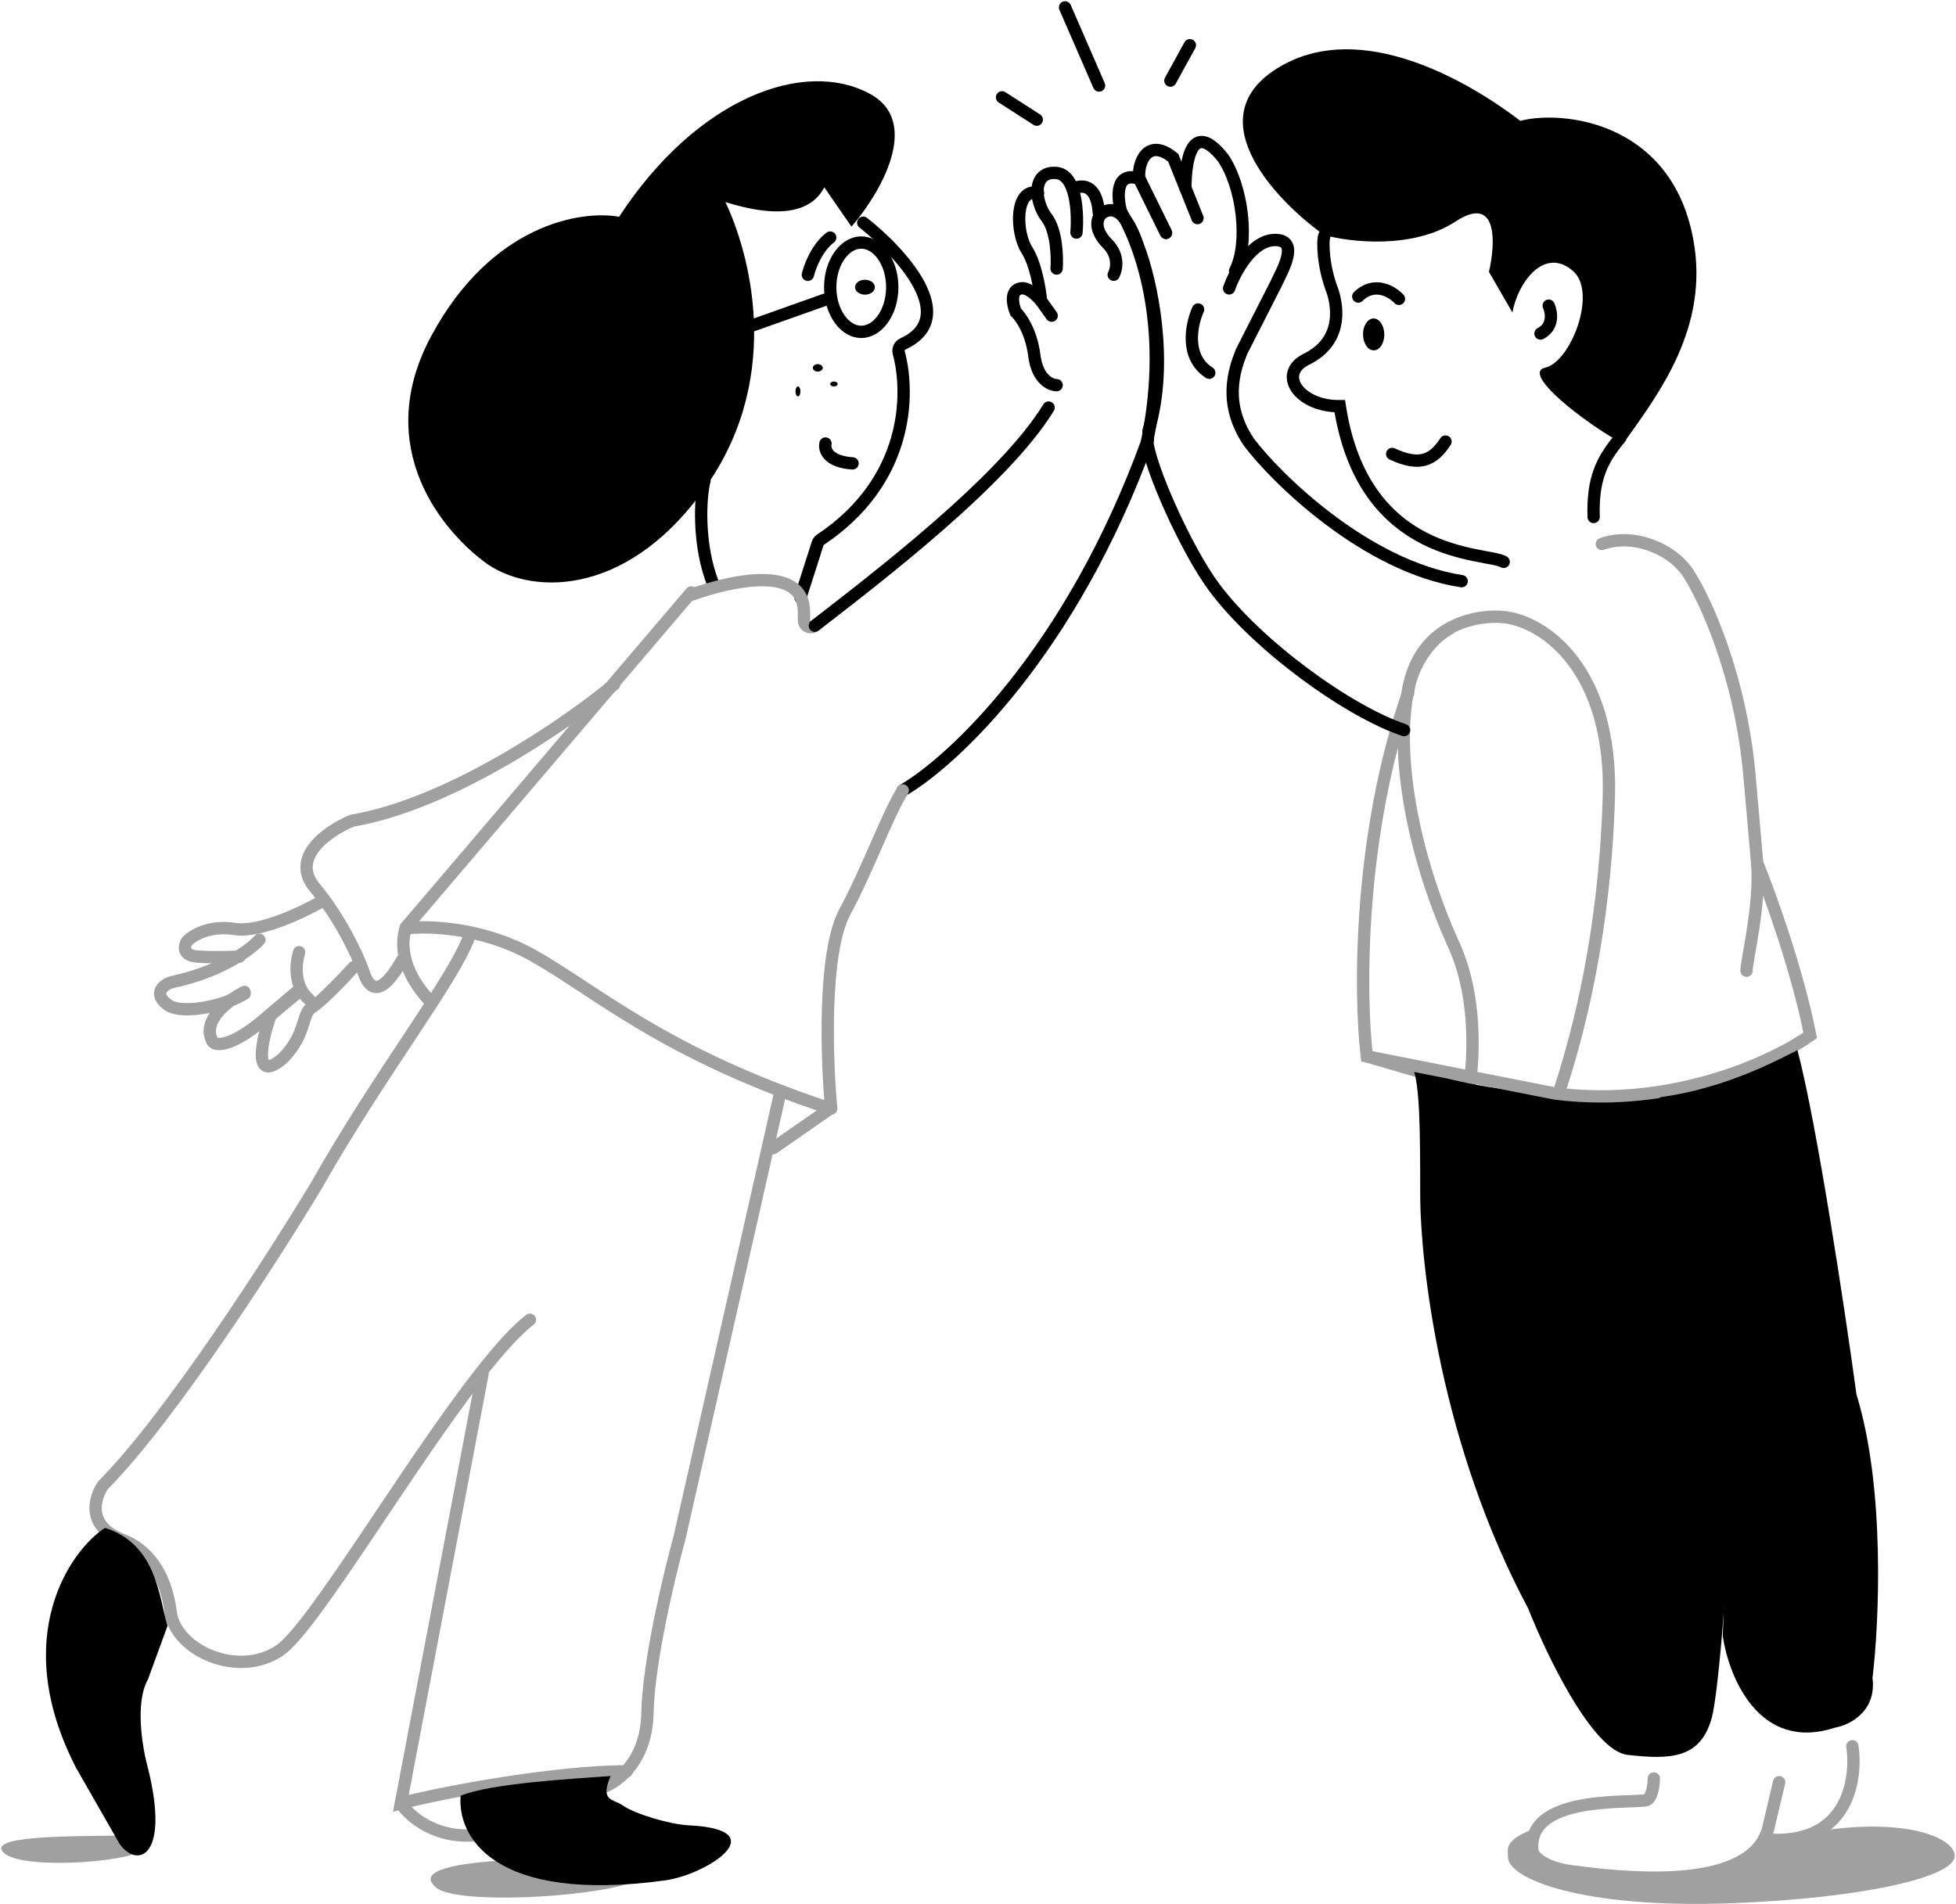
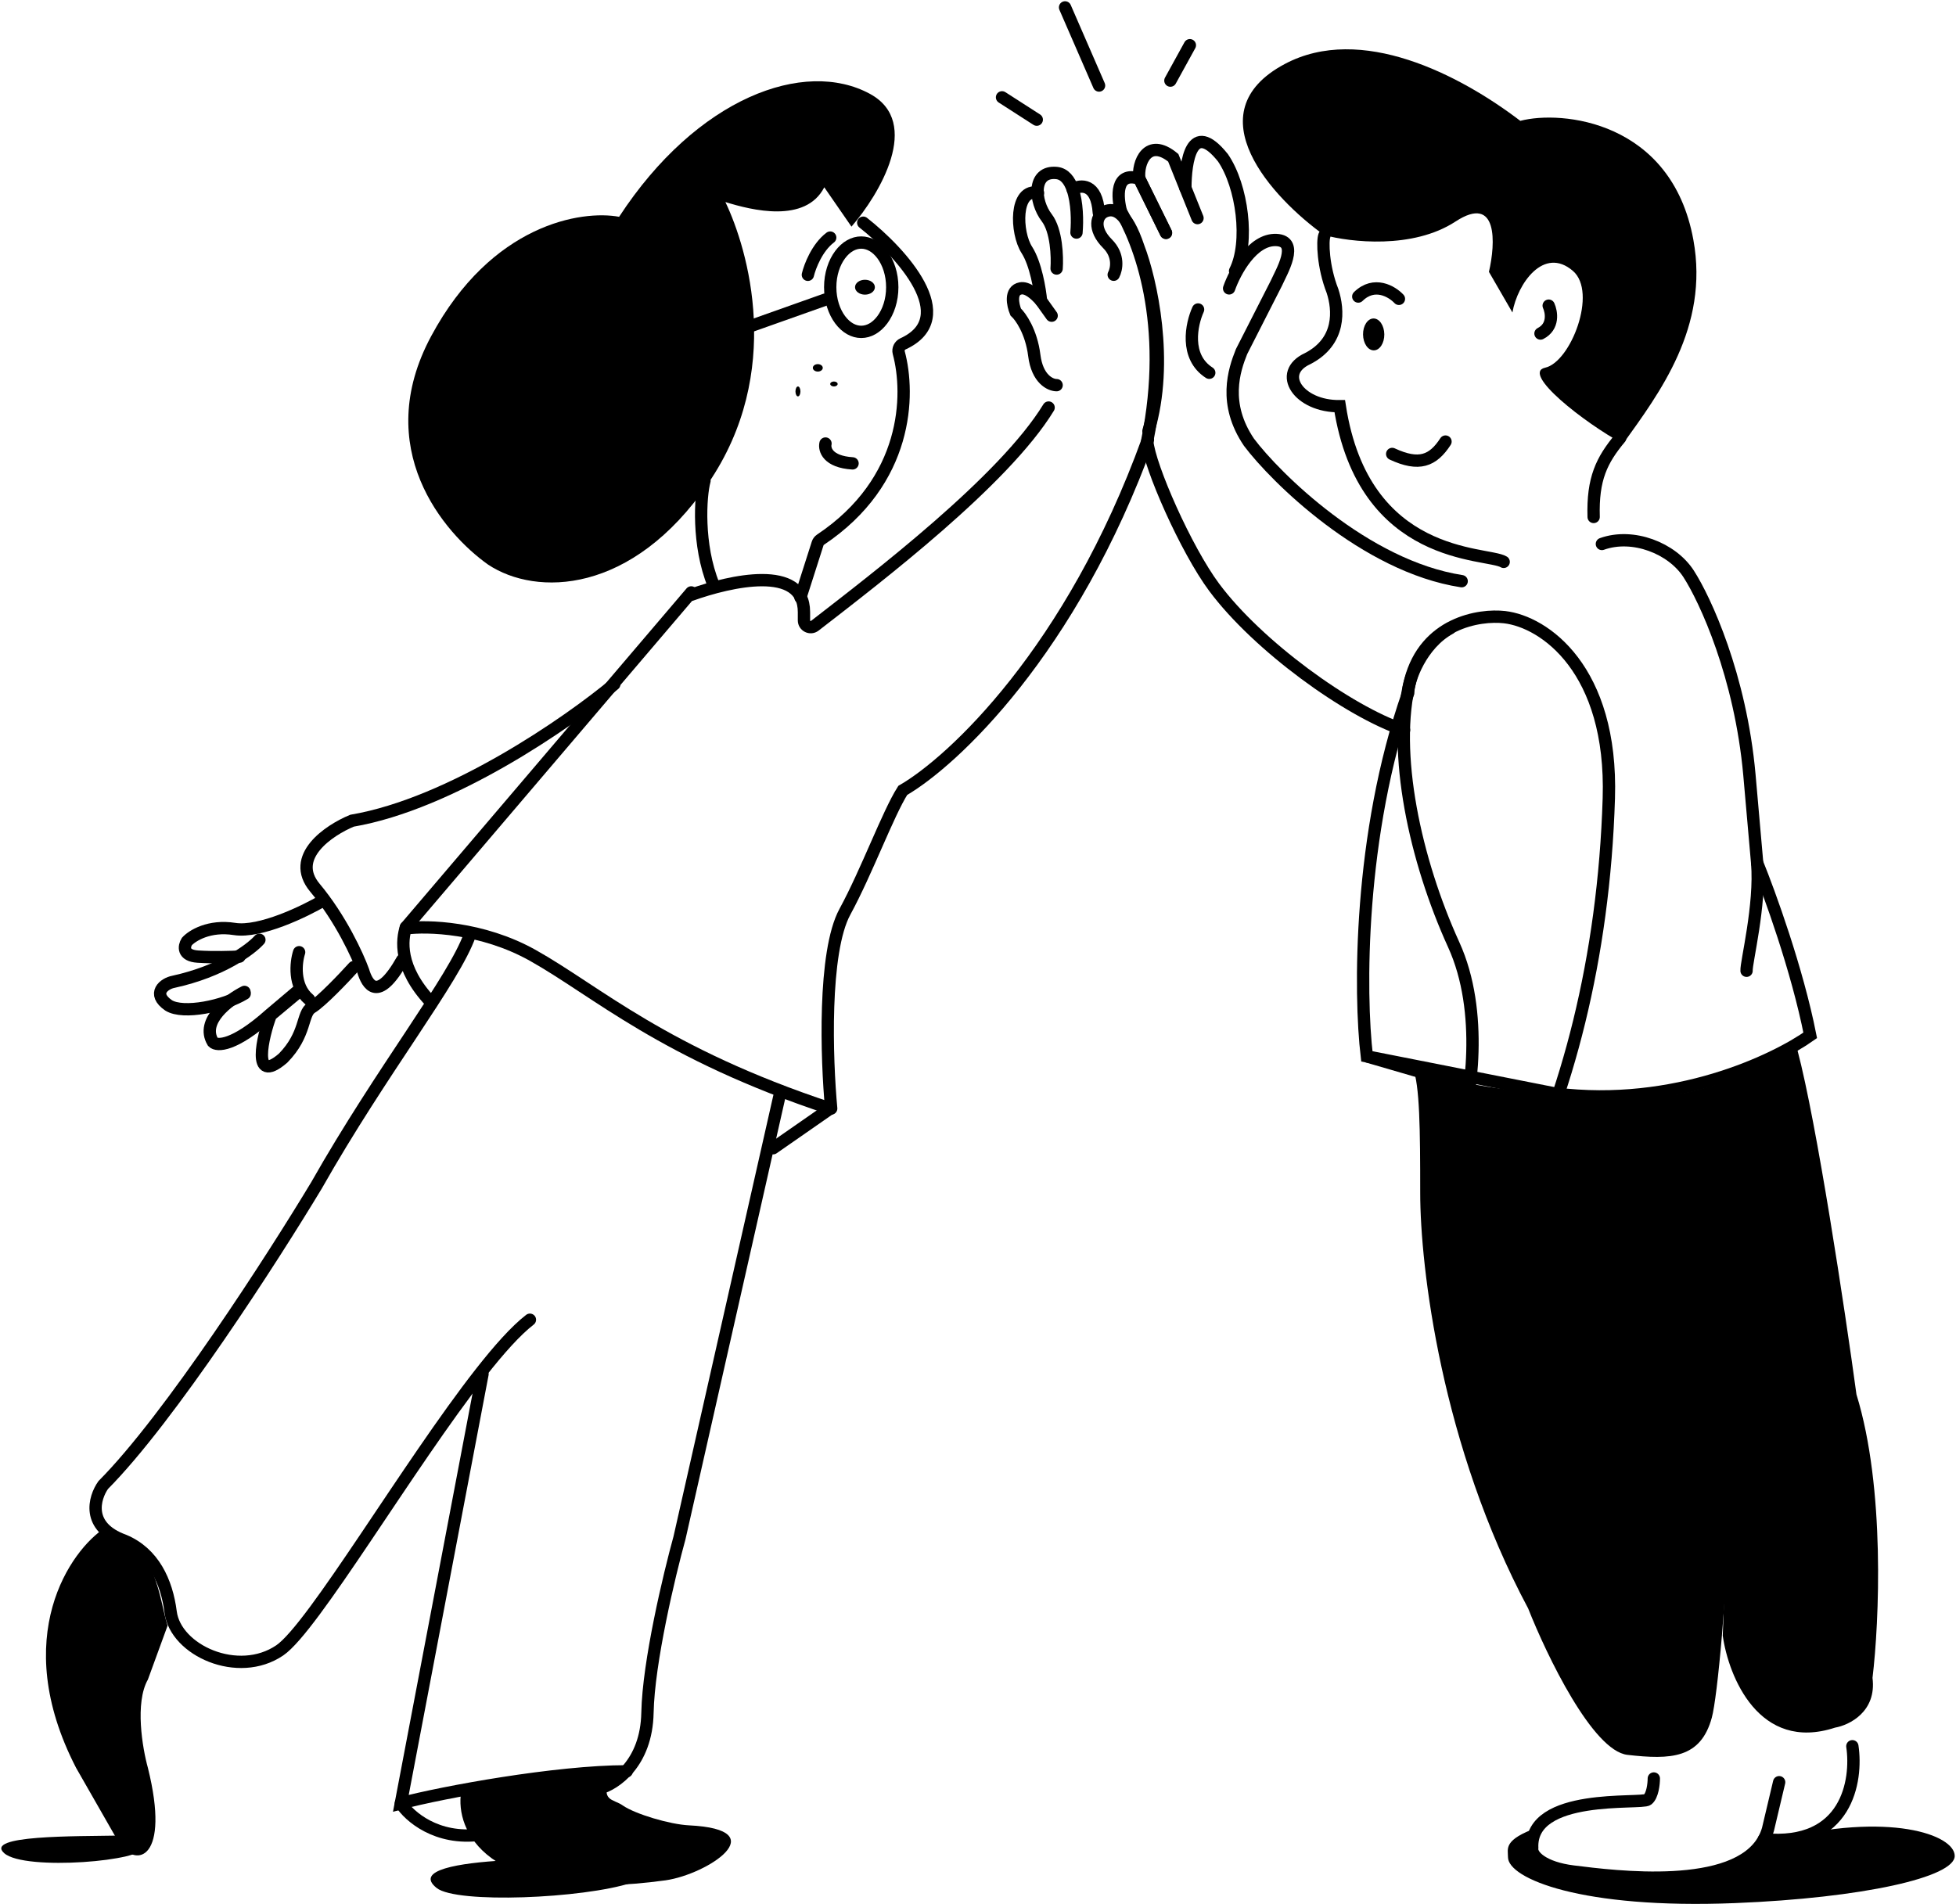
<svg xmlns="http://www.w3.org/2000/svg" width="794" height="773" viewBox="0 0 794 773" fill="none">
-   <path d="M1.723 752.417C-6.59 745.045 30.348 745.591 48.579 745.25C51.204 748.936 53.137 749.004 57.877 749.857C60.065 755.488 10.037 759.788 1.723 752.417Z" fill="#A0A0A0" />
-   <path d="M285.97 195.188C284.279 201.307 283.02 221.187 289.658 237.501" stroke="black" stroke-width="5" stroke-linecap="round" />
-   <path d="M350.413 90.415C365.89 102.6 389.913 128.902 366.564 139.602C365.194 140.229 364.439 141.746 364.829 143.193C369.423 160.205 368.697 195.332 333.059 219.121C332.528 219.474 332.12 220 331.927 220.605L324.918 242.538" stroke="black" stroke-width="5" stroke-linecap="round" />
-   <path d="M335.093 180.077C334.543 182.495 335.972 187.491 346.074 188.136" stroke="black" stroke-width="5" stroke-linecap="round" />
-   <path d="M280.591 241.499C296.346 235.853 326.349 228.944 326.349 248.475V251.864C326.349 254.152 328.963 255.449 330.771 254.047" stroke="#A0A0A0" stroke-width="5" stroke-linecap="round" />
-   <path d="M330.771 254.047C356.065 234.45 407.529 195.188 425.662 165.469" stroke="black" stroke-width="5" stroke-linecap="round" />
-   <path d="M362.194 116.608C362.194 121.906 360.592 126.565 358.17 129.819C355.748 133.072 352.68 134.742 349.601 134.742C346.521 134.742 343.454 133.072 341.032 129.819C338.61 126.565 337.008 121.906 337.008 116.608C337.008 111.31 338.61 106.651 341.032 103.397C343.454 100.144 346.521 98.474 349.601 98.474C352.68 98.474 355.748 100.144 358.17 103.397C360.592 106.651 362.194 111.31 362.194 116.608Z" stroke="black" stroke-width="5" stroke-linecap="round" />
-   <path d="M303.762 132.727L334.992 121.645" stroke="black" stroke-width="5" stroke-linecap="round" />
-   <path d="M327.94 111.571C328.736 108.213 331.663 100.488 337.007 96.459" stroke="black" stroke-width="5" stroke-linecap="round" />
-   <path d="M351.112 119.63C353.337 119.63 355.142 118.277 355.142 116.608C355.142 114.939 353.337 113.585 351.112 113.585C348.886 113.585 347.082 114.939 347.082 116.608C347.082 118.277 348.886 119.63 351.112 119.63Z" fill="black" />
-   <path d="M366.456 320.91C386.695 309.226 434.931 264.399 465.96 178.565" stroke="black" stroke-width="5" stroke-linecap="round" />
-   <path d="M337.407 450.07C335.552 430.265 334.068 386.563 342.974 370.188C351.88 353.811 360.437 330.387 366.456 320.91" stroke="#A0A0A0" stroke-width="5" stroke-linecap="round" />
-   <path d="M280.591 240.523L164.735 376.528" stroke="#A0A0A0" stroke-width="5" stroke-linecap="round" />
-   <path d="M164.735 376.945C173.325 375.785 195.654 376.347 216.266 387.888C242.032 402.314 269.311 427.685 337.008 450.07" stroke="#A0A0A0" stroke-width="5" stroke-linecap="round" />
-   <path d="M337.007 450.07L313.836 466.189" stroke="#A0A0A0" stroke-width="5" stroke-linecap="round" />
-   <path d="M164.748 376.527C163.179 381.392 161.621 392.739 174.809 406.751" stroke="#A0A0A0" stroke-width="5" stroke-linecap="round" />
-   <path d="M249.36 277.799C230.612 293.416 183.072 326.362 142.897 333.214C133.523 337.076 117.387 347.923 127.832 360.416C138.277 372.91 145.241 388.124 147.418 394.168C149.092 399.711 153.259 407.437 163.302 389.705" stroke="#A0A0A0" stroke-width="5" stroke-linecap="round" />
-   <path d="M131.489 365.445C123.706 370.035 105.556 378.805 95.222 377.173C84.888 375.542 77.999 379.893 75.846 382.272C74.687 384.142 73.958 387.983 80.318 388.391C86.677 388.799 94.228 388.561 97.209 388.391" stroke="#A0A0A0" stroke-width="5" stroke-linecap="round" />
-   <path d="M105.296 381.564C101.81 385.47 89.957 394.348 70.436 398.609C66.618 399.319 61.472 403.402 68.444 408.197C74.42 411.926 90.953 408.517 99.32 403.402" stroke="#A0A0A0" stroke-width="5" stroke-linecap="round" />
-   <path d="M99.23 402.721C92.827 405.944 81.302 414.526 86.424 423.073C88.066 424.769 94.994 424.904 109.572 411.879L120.408 402.721" stroke="#A0A0A0" stroke-width="5" stroke-linecap="round" />
-   <path d="M120.95 402.915L109.887 412.156C106.702 420.542 101.841 440.908 114.916 429.612C124.47 419.858 122.458 411.541 126.481 409.076C130.504 406.612 139.556 397.097 143.579 392.646" stroke="#A0A0A0" stroke-width="5" stroke-linecap="round" />
-   <path d="M121.425 386.602C120.085 390.749 119.012 400.383 125.445 405.743" stroke="#A0A0A0" stroke-width="5" stroke-linecap="round" />
-   <path d="M243.315 726.109C249.653 724.43 262.427 715.934 262.827 695.383C263.228 674.831 271.666 639.47 275.834 624.358L316.859 443.019" stroke="#A0A0A0" stroke-width="5" stroke-linecap="round" />
-   <path d="M331.97 150.861C333.083 150.861 333.985 150.185 333.985 149.35C333.985 148.515 333.083 147.839 331.97 147.839C330.857 147.839 329.955 148.515 329.955 149.35C329.955 150.185 330.857 150.861 331.97 150.861Z" fill="black" />
-   <path d="M338.519 156.906C339.354 156.906 340.03 156.454 340.03 155.898C340.03 155.342 339.354 154.891 338.519 154.891C337.684 154.891 337.008 155.342 337.008 155.898C337.008 156.454 337.684 156.906 338.519 156.906Z" fill="black" />
+   <path d="M1.723 752.418C-6.59 745.045 30.348 745.591 48.579 745.25C51.205 748.937 53.137 749.005 57.877 749.858C60.065 755.489 10.037 759.789 1.723 752.418Z" fill="black" />
+   <path d="M285.97 195.188C284.279 201.307 283.019 221.187 289.658 237.501" stroke="black" stroke-width="5" stroke-linecap="round" />
+   <path d="M280.591 241.499C296.346 235.853 326.349 228.944 326.349 248.474V251.864C326.349 254.152 328.963 255.448 330.771 254.047C356.065 234.45 407.528 195.188 425.662 165.469" stroke="black" stroke-width="5" stroke-linecap="round" />
+   <path d="M350.413 90.415C365.89 102.6 389.913 128.902 366.564 139.602C365.195 140.229 364.439 141.746 364.83 143.193C369.423 160.205 368.697 195.332 333.059 219.121C332.529 219.474 332.12 220 331.927 220.605L324.918 242.538" stroke="black" stroke-width="5" stroke-linecap="round" />
+   <path d="M335.094 180.077C334.544 182.495 335.972 187.491 346.075 188.136" stroke="black" stroke-width="5" stroke-linecap="round" />
+   <path d="M362.194 116.608C362.194 121.906 360.591 126.565 358.169 129.819C355.747 133.072 352.68 134.742 349.601 134.742C346.521 134.742 343.454 133.072 341.032 129.819C338.61 126.565 337.008 121.906 337.008 116.608C337.008 111.31 338.61 106.651 341.032 103.397C343.454 100.144 346.521 98.474 349.601 98.474C352.68 98.474 355.747 100.144 358.169 103.397C360.591 106.651 362.194 111.31 362.194 116.608Z" stroke="black" stroke-width="5" stroke-linecap="round" />
+   <path d="M303.762 132.727L334.993 121.645" stroke="black" stroke-width="5" stroke-linecap="round" />
+   <path d="M327.941 111.571C328.736 108.213 331.663 100.488 337.008 96.459" stroke="black" stroke-width="5" stroke-linecap="round" />
+   <path d="M351.112 119.63C353.337 119.63 355.141 118.277 355.141 116.608C355.141 114.939 353.337 113.585 351.112 113.585C348.886 113.585 347.082 114.939 347.082 116.608C347.082 118.277 348.886 119.63 351.112 119.63Z" fill="black" />
+   <path d="M337.407 450.07C335.552 430.265 334.068 386.563 342.974 370.188C351.881 353.811 360.438 330.387 366.456 320.91C386.695 309.226 434.931 264.399 465.96 178.565" stroke="black" stroke-width="5" stroke-linecap="round" />
+   <path d="M280.591 240.523L164.735 376.527" stroke="black" stroke-width="5" stroke-linecap="round" />
+   <path d="M164.735 376.945C173.325 375.785 195.654 376.347 216.266 387.888C242.032 402.314 269.311 427.685 337.008 450.07" stroke="black" stroke-width="5" stroke-linecap="round" />
+   <path d="M337.008 450.07L313.836 466.189" stroke="black" stroke-width="5" stroke-linecap="round" />
+   <path d="M164.749 376.527C163.179 381.392 161.621 392.739 174.81 406.751" stroke="black" stroke-width="5" stroke-linecap="round" />
+   <path d="M249.36 277.798C230.612 293.415 183.072 326.361 142.897 333.213C133.524 337.075 117.387 347.922 127.832 360.415C138.278 372.91 145.241 388.124 147.418 394.168C149.092 399.71 153.259 407.437 163.303 389.704" stroke="black" stroke-width="5" stroke-linecap="round" />
+   <path d="M131.49 365.446C123.707 370.036 105.557 378.806 95.223 377.173C84.889 375.542 78 379.893 75.847 382.273C74.688 384.142 73.959 387.984 80.319 388.392C86.678 388.8 94.229 388.561 97.21 388.392" stroke="black" stroke-width="5" stroke-linecap="round" />
+   <path d="M105.296 381.564C101.81 385.47 89.958 394.348 70.436 398.609C66.618 399.319 61.472 403.402 68.445 408.197C74.42 411.926 90.954 408.517 99.32 403.402" stroke="black" stroke-width="5" stroke-linecap="round" />
+   <path d="M99.23 402.721C92.827 405.944 81.302 414.526 86.424 423.073C88.066 424.769 94.994 424.904 109.572 411.879L120.408 402.721" stroke="black" stroke-width="5" stroke-linecap="round" />
+   <path d="M120.95 402.915L109.887 412.156C106.702 420.542 101.841 440.908 114.916 429.612C124.47 419.858 122.459 411.541 126.482 409.076C130.504 406.612 139.556 397.097 143.579 392.646" stroke="black" stroke-width="5" stroke-linecap="round" />
+   <path d="M121.425 386.602C120.084 390.749 119.012 400.384 125.445 405.743" stroke="black" stroke-width="5" stroke-linecap="round" />
+   <path d="M243.316 726.109C249.653 724.43 262.427 715.934 262.827 695.383C263.228 674.831 271.666 639.47 275.834 624.358L316.859 443.019" stroke="black" stroke-width="5" stroke-linecap="round" />
+   <path d="M331.97 150.861C333.083 150.861 333.985 150.185 333.985 149.35C333.985 148.515 333.083 147.839 331.97 147.839C330.858 147.839 329.955 148.515 329.955 149.35C329.955 150.185 330.858 150.861 331.97 150.861Z" fill="black" />
+   <path d="M338.519 156.906C339.353 156.906 340.03 156.454 340.03 155.898C340.03 155.342 339.353 154.891 338.519 154.891C337.684 154.891 337.008 155.342 337.008 155.898C337.008 156.454 337.684 156.906 338.519 156.906Z" fill="black" />
  <path d="M323.911 160.936C324.467 160.936 324.918 160.033 324.918 158.921C324.918 157.808 324.467 156.906 323.911 156.906C323.354 156.906 322.903 157.808 322.903 158.921C322.903 160.033 323.354 160.936 323.911 160.936Z" fill="black" />
-   <path d="M175.056 136.424C199.539 90.917 236.096 85.195 251.316 88.022C282.923 39.62 326.573 23.653 353.163 38.124C374.436 49.7 357.01 78.874 345.638 92.015L334.601 76.048C326.974 90.817 305.167 85.362 294.463 82.035C303.66 101.329 318.344 151.196 287.438 196.304C256.534 241.412 217.701 242.21 198.133 229.237C180.072 216.43 150.572 181.933 175.056 136.424Z" fill="black" />
-   <path d="M162.721 732.153C166.06 737.381 177.183 747.246 194.959 744.894" stroke="#A0A0A0" stroke-width="5" stroke-linecap="round" />
-   <path d="M190.717 379.55C184.414 397.581 154.881 434.645 128.502 481.227C110.915 510.444 68.973 575.69 41.896 602.938C38.246 608.113 34.829 619.866 50.358 625.476C62.303 630.484 67.679 642.105 69.272 654.527C71.263 670.054 96.647 681.573 113.57 670.054C127.058 660.871 165.843 594.732 195.144 557.358C202.605 547.842 209.45 540.191 215.107 535.821" stroke="#A0A0A0" stroke-width="5" stroke-linecap="round" />
-   <path d="M195.87 557.866L162.721 732.153C179.57 727.658 225.854 719.168 254.398 719.168" stroke="#A0A0A0" stroke-width="5" stroke-linecap="round" />
-   <path d="M30.88 717.75C3.421 664.521 28.875 629.099 42.642 620.328C63.983 627.041 64.56 649.417 68.021 660.045L60.033 681.917C54.689 691.324 57.806 709.725 60.033 717.75C69.265 754.927 55.332 758.501 48.494 748.545L30.88 717.75Z" fill="black" />
-   <path d="M177.288 766.559C168.038 759.234 186.332 756.394 204.895 755.324C211.362 761.107 254.316 763.081 256.412 764.419C236.651 770.843 185.394 772.977 177.288 766.559Z" fill="#A0A0A0" />
-   <path d="M270.195 763.423C200.064 773.038 185.51 745.3 186.998 729.084C199.06 724.048 232.225 722.216 247.86 721.072C243.392 731.603 248.976 730.229 252.885 733.091C257.911 736.525 271.87 740.722 279.687 741.103C314.864 742.821 287.318 760.944 270.195 763.423Z" fill="black" />
-   <path d="M435.396 76.79C438.609 74.943 445.235 74.271 446.041 86.361" stroke="black" stroke-width="5" stroke-linecap="round" />
-   <path d="M428.915 109.028C429.251 104.328 428.915 93.615 424.885 88.376C419.848 81.828 418.841 69.235 428.915 70.242C432.113 70.562 434.148 73.219 435.397 76.79C437.296 82.219 437.38 89.762 436.975 94.421" stroke="black" stroke-width="5" stroke-linecap="round" />
-   <path d="M422.582 122.125C422.174 117.591 420.453 107.114 416.826 101.472C412.292 94.42 411.789 76.286 421.359 78.301" stroke="black" stroke-width="5" stroke-linecap="round" />
-   <path d="M428.915 156.378C426.397 156.378 421.057 153.96 419.848 144.289C418.639 134.617 414.307 128.506 412.292 126.658C411.117 123.804 409.875 117.894 414.307 117.088C416.918 116.613 420.004 119.143 422.582 122.125L426.9 128.17" stroke="black" stroke-width="5" stroke-linecap="round" />
+   <path d="M175.056 136.424C199.54 90.917 236.097 85.195 251.317 88.022C282.924 39.62 326.573 23.653 353.164 38.124C374.437 49.7 357.011 78.874 345.638 92.015L334.601 76.048C326.975 90.817 305.168 85.362 294.463 82.035C303.661 101.329 318.345 151.196 287.439 196.304C256.535 241.412 217.702 242.21 198.134 229.237C180.073 216.43 150.573 181.933 175.056 136.424Z" fill="black" />
+   <path d="M162.72 732.154C166.06 737.381 177.182 747.246 194.959 744.894" stroke="black" stroke-width="5" stroke-linecap="round" />
+   <path d="M190.718 379.55C184.415 397.581 154.882 434.645 128.502 481.227C110.916 510.444 68.974 575.69 41.897 602.938C38.247 608.113 34.829 619.866 50.359 625.476C62.304 630.484 67.68 642.105 69.272 654.527C71.263 670.054 96.648 681.573 113.57 670.054C127.059 660.871 165.844 594.732 195.145 557.358C202.605 547.842 209.451 540.191 215.107 535.821" stroke="black" stroke-width="5" stroke-linecap="round" />
+   <path d="M195.869 557.867L162.72 732.154C179.569 727.659 225.854 719.169 254.397 719.169" stroke="black" stroke-width="5" stroke-linecap="round" />
+   <path d="M30.881 717.749C3.421 664.521 28.876 629.099 42.642 620.328C63.984 627.04 64.561 649.416 68.021 660.045L60.034 681.916C54.689 691.323 57.807 709.725 60.034 717.749C69.266 754.926 55.332 758.5 48.494 748.544L30.881 717.749Z" fill="black" />
+   <path d="M177.288 766.56C168.038 759.234 186.332 756.395 204.895 755.325C211.362 761.107 254.317 763.081 256.412 764.419C236.651 770.843 185.394 772.978 177.288 766.56Z" fill="black" />
+   <path d="M270.195 763.423C200.065 773.038 185.51 745.3 186.999 729.084C199.06 724.047 232.226 722.216 247.861 721.072C243.393 731.602 248.977 730.228 252.885 733.09C257.912 736.524 271.87 740.721 279.688 741.102C314.865 742.82 287.319 760.943 270.195 763.423Z" fill="black" />
+   <path d="M435.397 76.79C438.61 74.943 445.236 74.271 446.042 86.361" stroke="black" stroke-width="5" stroke-linecap="round" />
+   <path d="M428.915 109.028C429.251 104.328 428.915 93.615 424.886 88.376C419.848 81.828 418.841 69.235 428.915 70.242C432.113 70.562 434.148 73.219 435.397 76.79C437.296 82.219 437.38 89.762 436.975 94.421" stroke="black" stroke-width="5" stroke-linecap="round" />
+   <path d="M422.583 122.125C422.175 117.591 420.453 107.114 416.826 101.472C412.293 94.42 411.789 76.286 421.36 78.301" stroke="black" stroke-width="5" stroke-linecap="round" />
+   <path d="M428.915 156.378C426.397 156.378 421.057 153.96 419.848 144.289C418.639 134.617 414.307 128.506 412.293 126.658C411.117 123.804 409.875 117.894 414.307 117.088C416.918 116.613 420.005 119.143 422.583 122.125L426.9 128.17" stroke="black" stroke-width="5" stroke-linecap="round" />
  <path d="M452.086 111.547C453.262 109.365 454.404 103.789 449.568 98.954C443.523 92.909 445.034 87.368 448.56 85.857C452.086 84.346 457.124 85.353 462.161 100.465C467.198 113.562 474.653 146.807 466.191 175.015" stroke="black" stroke-width="5" stroke-linecap="round" />
  <path d="M475.098 32.728L483.002 18.359" stroke="black" stroke-width="5" stroke-linecap="round" />
  <path d="M406.752 39.515L420.856 48.582" stroke="black" stroke-width="5" stroke-linecap="round" />
  <path d="M432.342 3L446.14 34.725" stroke="black" stroke-width="5" stroke-linecap="round" />
-   <path d="M481.182 76.307C481.182 65.731 483.642 48.075 496.435 64.065C504.307 75.558 507.26 98.443 501.356 110.035" stroke="black" stroke-width="5" stroke-linecap="round" />
-   <path d="M455.104 86.051C453.464 80.221 452.644 69.362 462.484 72.559L473.309 94.546" stroke="black" stroke-width="5" stroke-linecap="round" />
-   <path d="M473.308 94.546L462.483 72.56C461.663 66.064 465.928 55.571 476.261 64.065L481.182 76.307L486.102 88.549" stroke="black" stroke-width="5" stroke-linecap="round" />
-   <path d="M486.339 125.651C483.652 131.528 480.798 144.893 490.872 151.341" stroke="black" stroke-width="5" stroke-linecap="round" />
-   <path d="M498.932 117.088C501.282 110.372 508.402 97.04 518.073 97.443C527.744 97.846 520.088 110.539 518.073 115.073L503.969 142.777C500.947 150.333 496.413 163.934 506.991 179.549C517.569 193.653 554.047 229.921 593.337 235.966" stroke="black" stroke-width="5" stroke-linecap="round" />
-   <path d="M586.075 446.52C589.098 457.267 600.18 482.184 620.328 495.885M554.845 428.89L594.639 440.476L554.845 428.89ZM592.624 460.625C596.989 446.352 602.597 410.958 590.105 383.555C574.49 349.303 564.919 305.479 572.475 276.263C578.52 252.891 600.515 249.398 610.758 250.573C626.877 252.423 654.682 271.73 653.07 324.117C651.055 389.6 635.944 445.513 614.284 488.833L592.624 460.625Z" stroke="#A0A0A0" stroke-width="5" stroke-linecap="round" />
-   <path d="M576.505 484.3C576.505 458.61 576.336 440.476 573.482 433.424C612.168 447.931 659.115 444.17 677.752 440.476C678.256 441.652 682.387 452.867 694.879 488.329C710.494 532.657 699.412 680.75 694.879 697.373C690.345 713.996 678.256 714.499 660.626 712.485C646.522 710.873 627.884 672.187 620.328 653.046C585.068 587.058 576.505 514.443 576.505 484.3Z" fill="black" />
-   <path d="M713.284 350.345C718.281 362.602 729.583 393.765 734.822 420.362C720.381 430.604 679.767 450.046 631.41 444.001L554.845 428.89C551.822 403.537 551.468 338.961 571.617 281.335C571.617 276.131 576.908 261.554 588.594 255.106" stroke="#A0A0A0" stroke-width="5" stroke-linecap="round" />
-   <path d="M708.983 394.133C708.768 390.899 714.737 367.368 713.284 350.345C712.474 340.852 711.439 329.008 710.14 314.581C706.513 274.283 692.173 243.389 685.458 232.978C678.741 222.568 662.851 216.32 650.258 220.854" stroke="#A0A0A0" stroke-width="5" stroke-linecap="round" />
-   <path d="M699.314 664.082C703.656 569.604 684.398 480.337 673.723 445.512C700.646 441.879 721.855 430.241 729.636 426.371C737.452 455.846 748.892 531.517 753.596 566.172C765.321 604.125 762.824 658.699 760.11 681.241C761.846 694.969 750.701 700.42 744.91 701.429C714.079 711.523 701.666 680.737 699.314 664.082Z" fill="black" />
-   <path d="M454.102 84.346C462.665 98.115 475.359 131.494 465.687 179.045C466.526 189.288 481.474 223.157 492.888 238.484C510.518 262.159 547.29 288.856 569.957 296.412" stroke="black" stroke-width="5" stroke-linecap="round" />
+   <path d="M481.182 76.307C481.182 65.731 483.642 48.075 496.436 64.065C504.308 75.558 507.261 98.443 501.356 110.035" stroke="black" stroke-width="5" stroke-linecap="round" />
+   <path d="M455.104 86.051C453.463 80.221 452.643 69.362 462.484 72.559L473.309 94.546" stroke="black" stroke-width="5" stroke-linecap="round" />
+   <path d="M473.309 94.546L462.484 72.56C461.664 66.064 465.929 55.571 476.262 64.065L481.182 76.307L486.103 88.549" stroke="black" stroke-width="5" stroke-linecap="round" />
+   <path d="M486.339 125.651C483.653 131.528 480.799 144.893 490.873 151.341" stroke="black" stroke-width="5" stroke-linecap="round" />
+   <path d="M498.932 117.088C501.283 110.372 508.402 97.04 518.074 97.443C527.745 97.846 520.089 110.539 518.074 115.073L503.97 142.777C500.947 150.333 496.414 163.934 506.992 179.549C517.57 193.653 554.047 229.921 593.338 235.966" stroke="black" stroke-width="5" stroke-linecap="round" />
+   <path d="M586.076 446.52C589.098 457.267 600.18 482.184 620.329 495.885M554.845 428.89L594.639 440.476L554.845 428.89ZM592.624 460.625C596.989 446.352 602.598 410.958 590.106 383.555C574.49 349.303 564.92 305.479 572.475 276.263C578.52 252.891 600.515 249.398 610.758 250.573C626.877 252.423 654.682 271.73 653.071 324.117C651.056 389.6 635.944 445.513 614.284 488.833L592.624 460.625Z" stroke="black" stroke-width="5" stroke-linecap="round" />
+   <path d="M576.505 484.3C576.505 458.61 576.337 440.476 573.483 433.424C612.169 447.931 659.115 444.17 677.753 440.476C678.257 441.652 682.387 452.867 694.879 488.329C710.495 532.657 699.413 680.75 694.879 697.373C690.346 713.996 678.257 714.499 660.626 712.485C646.522 710.873 627.885 672.187 620.329 653.046C585.068 587.058 576.505 514.443 576.505 484.3Z" fill="black" />
+   <path d="M713.284 350.345C718.281 362.603 729.584 393.766 734.822 420.362C720.382 430.605 679.768 450.047 631.411 444.002L554.845 428.89C551.823 403.537 551.468 338.961 571.617 281.336C571.617 276.131 576.908 261.555 588.594 255.107" stroke="black" stroke-width="5" stroke-linecap="round" />
+   <path d="M708.983 394.134C708.768 390.9 714.737 367.369 713.284 350.345C712.474 340.852 711.439 329.009 710.14 314.581C706.513 274.284 692.173 243.389 685.458 232.979C678.741 222.569 662.851 216.321 650.258 220.854" stroke="black" stroke-width="5" stroke-linecap="round" />
+   <path d="M699.314 664.082C703.656 569.604 684.399 480.337 673.723 445.513C700.647 441.879 721.856 430.241 729.636 426.372C737.453 455.846 748.892 531.517 753.596 566.173C765.322 604.125 762.824 658.699 760.11 681.242C761.847 694.969 750.702 700.42 744.911 701.43C714.079 711.523 701.666 680.737 699.314 664.082Z" fill="black" />
+   <path d="M454.101 84.346C462.665 98.115 475.358 131.494 465.687 179.045C466.526 189.288 481.473 223.157 492.888 238.484C510.518 262.159 547.289 288.856 569.957 296.412" stroke="black" stroke-width="5" stroke-linecap="round" />
  <path d="M610.387 228.122C603.723 224.02 553.595 227.974 543.849 164.917C527.163 165.112 518.09 151.445 530.822 145.595C544.393 138.597 543.375 125.748 540.916 118.177C537.006 108.249 536.771 97.824 537.613 95.644" stroke="black" stroke-width="5" stroke-linecap="round" />
-   <path d="M557.692 142.252C555.308 142.28 553.342 139.404 553.3 135.828C553.258 132.253 555.157 129.331 557.54 129.303C559.924 129.276 561.89 132.152 561.932 135.727C561.974 139.303 560.076 142.224 557.692 142.252Z" fill="black" />
+   <path d="M557.692 142.252C555.309 142.28 553.342 139.404 553.301 135.828C553.259 132.253 555.157 129.331 557.541 129.303C559.925 129.276 561.891 132.152 561.933 135.727C561.975 139.303 560.076 142.224 557.692 142.252Z" fill="black" />
  <path d="M567.865 121.333C565.082 118.358 557.883 114.005 551.359 120.399" stroke="black" stroke-width="5" stroke-linecap="round" />
-   <path d="M586.775 179.278C581.659 187.151 576.041 189.386 565.131 184.306" stroke="black" stroke-width="5" stroke-linecap="round" />
-   <path d="M628.66 124.093C629.845 126.696 630.838 132.606 625.327 135.419" stroke="black" stroke-width="5" stroke-linecap="round" />
-   <path d="M687.388 97.361C693.879 132.879 673.567 159.615 658.841 180.169C643.114 171.673 617.338 151.467 627.223 149.286C637.615 146.994 648.574 118.652 638.484 109.982C626.644 99.809 615.972 115.2 613.939 126.871L604.404 110.381C607.1 98.847 608.158 78.615 590.817 89.957C573.476 101.299 548.039 98.328 537.488 95.425C516.684 80.534 484.362 45.801 521.506 25.994C552.399 9.52 592.598 30.348 617.137 49.063C633.753 44.676 678.536 48.934 687.388 97.361Z" fill="black" />
-   <path d="M657.686 177.79C650.176 186.831 646.445 194.338 646.91 209.89" stroke="black" stroke-width="5" stroke-linecap="round" />
-   <path d="M704.318 772.672C641.857 775.19 612.138 762.659 612.138 754.034C612.138 750.508 610.123 746.982 624.227 741.945C618.182 750.173 620.399 765.821 677.621 762.597C686.855 763.101 707.643 760.683 716.911 746.982H721.445C766.78 735.397 793.477 744.907 793.477 753.53C793.477 762.155 756.201 770.58 704.318 772.672Z" fill="#A0A0A0" />
-   <path d="M716.023 746.761C749.762 749.985 754.017 722.918 751.928 708.982" stroke="#A0A0A0" stroke-width="5" stroke-linecap="round" />
-   <path d="M671.333 722.079C671.333 724.262 670.83 729.03 668.815 730.642C666.296 732.657 620.961 727.62 621.969 750.287C621.465 753.478 626.502 758.347 638.592 759.858C655.595 761.984 704.336 768.189 716.024 746.761C716.704 745.514 717.259 744.172 717.676 742.732L722.209 723.59" stroke="#A0A0A0" stroke-width="5" stroke-linecap="round" />
+   <path d="M586.775 179.278C581.659 187.151 576.042 189.386 565.131 184.306" stroke="black" stroke-width="5" stroke-linecap="round" />
+   <path d="M628.66 124.093C629.845 126.696 630.838 132.606 625.328 135.419" stroke="black" stroke-width="5" stroke-linecap="round" />
+   <path d="M687.388 97.361C693.879 132.879 673.567 159.615 658.841 180.169C643.114 171.673 617.339 151.467 627.224 149.286C637.616 146.994 648.575 118.652 638.484 109.982C626.645 99.809 615.973 115.2 613.94 126.871L604.404 110.381C607.1 98.847 608.158 78.615 590.817 89.957C573.476 101.299 548.039 98.328 537.488 95.425C516.685 80.534 484.363 45.801 521.506 25.994C552.399 9.52 592.598 30.348 617.137 49.063C633.753 44.676 678.537 48.934 687.388 97.361Z" fill="black" />
+   <path d="M657.687 177.79C650.176 186.831 646.446 194.338 646.91 209.89" stroke="black" stroke-width="5" stroke-linecap="round" />
+   <path d="M704.319 772.672C641.858 775.19 612.138 762.659 612.138 754.034C612.138 750.508 610.123 746.982 624.227 741.945C618.183 750.173 620.399 765.821 677.622 762.597C686.856 763.101 707.643 760.683 716.912 746.982H721.445C766.78 735.397 793.477 744.907 793.477 753.53C793.477 762.155 756.202 770.58 704.319 772.672Z" fill="black" />
+   <path d="M716.024 746.761C749.762 749.985 754.018 722.918 751.928 708.982" stroke="black" stroke-width="5" stroke-linecap="round" />
+   <path d="M671.334 722.079C671.334 724.262 670.83 729.03 668.815 730.642C666.296 732.657 620.962 727.62 621.969 750.287C621.465 753.478 626.502 758.347 638.592 759.858C655.595 761.984 704.336 768.189 716.025 746.761C716.705 745.514 717.26 744.172 717.676 742.732L722.209 723.59" stroke="black" stroke-width="5" stroke-linecap="round" />
</svg>
